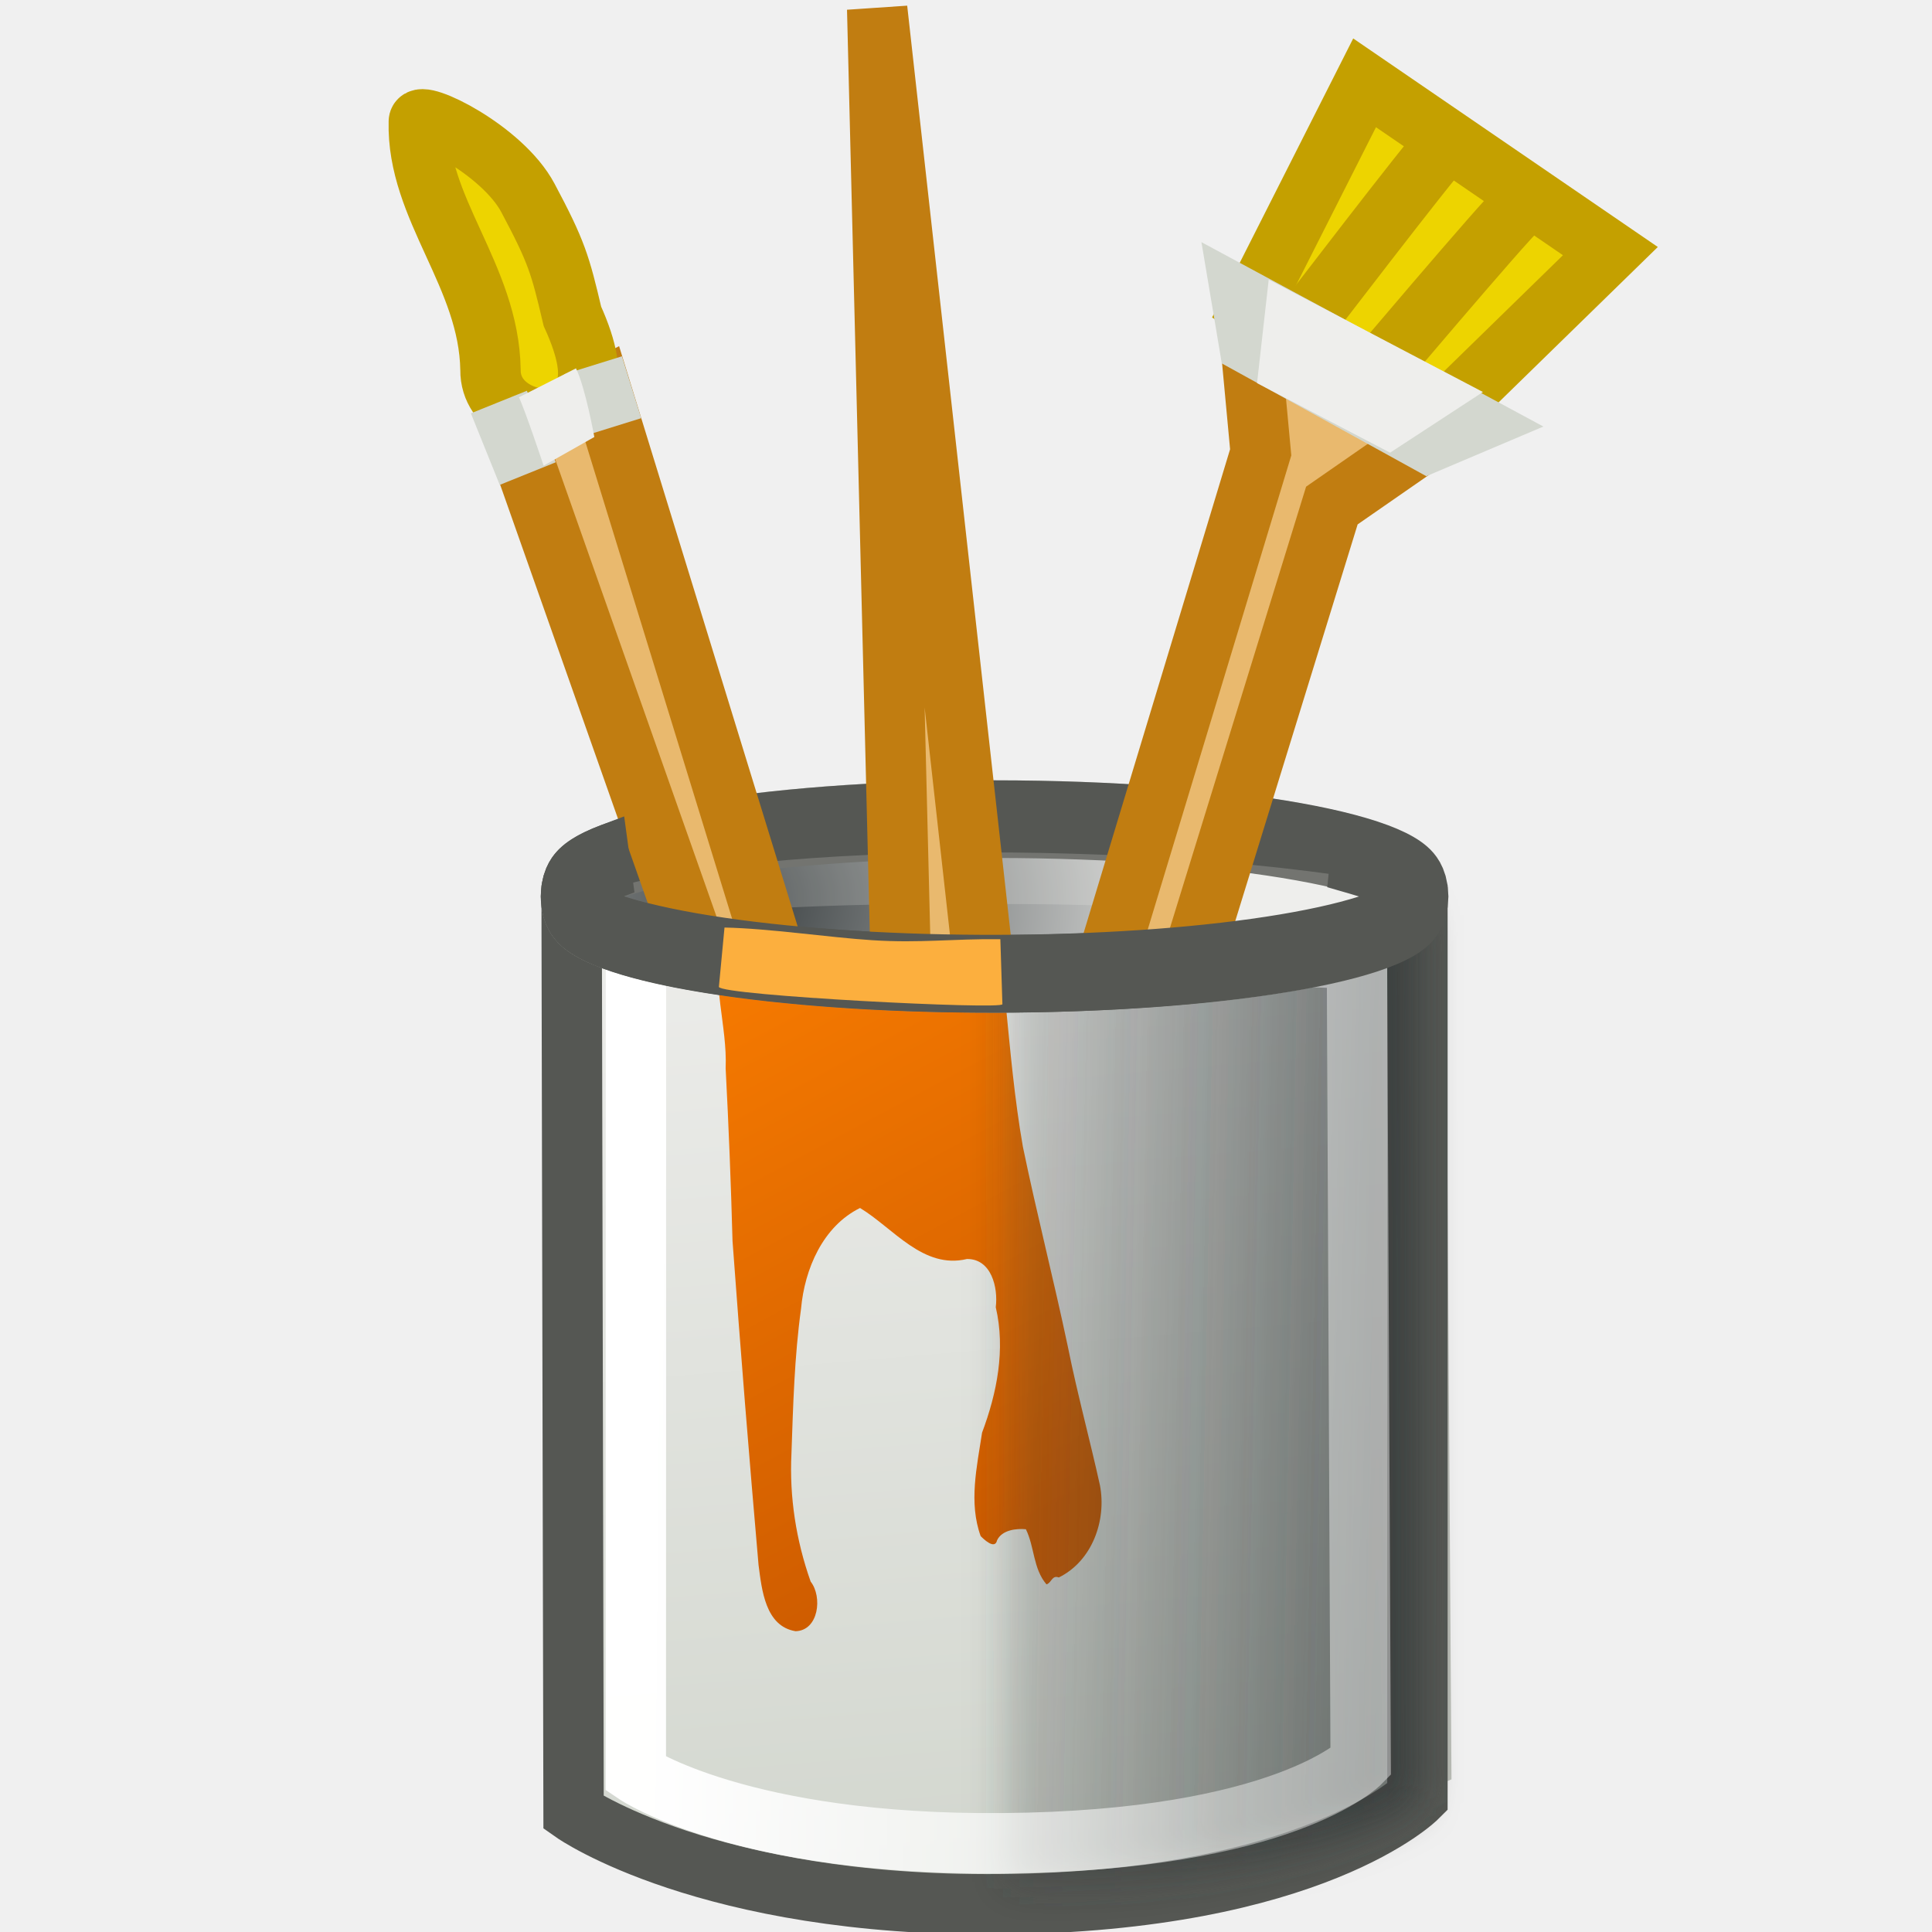
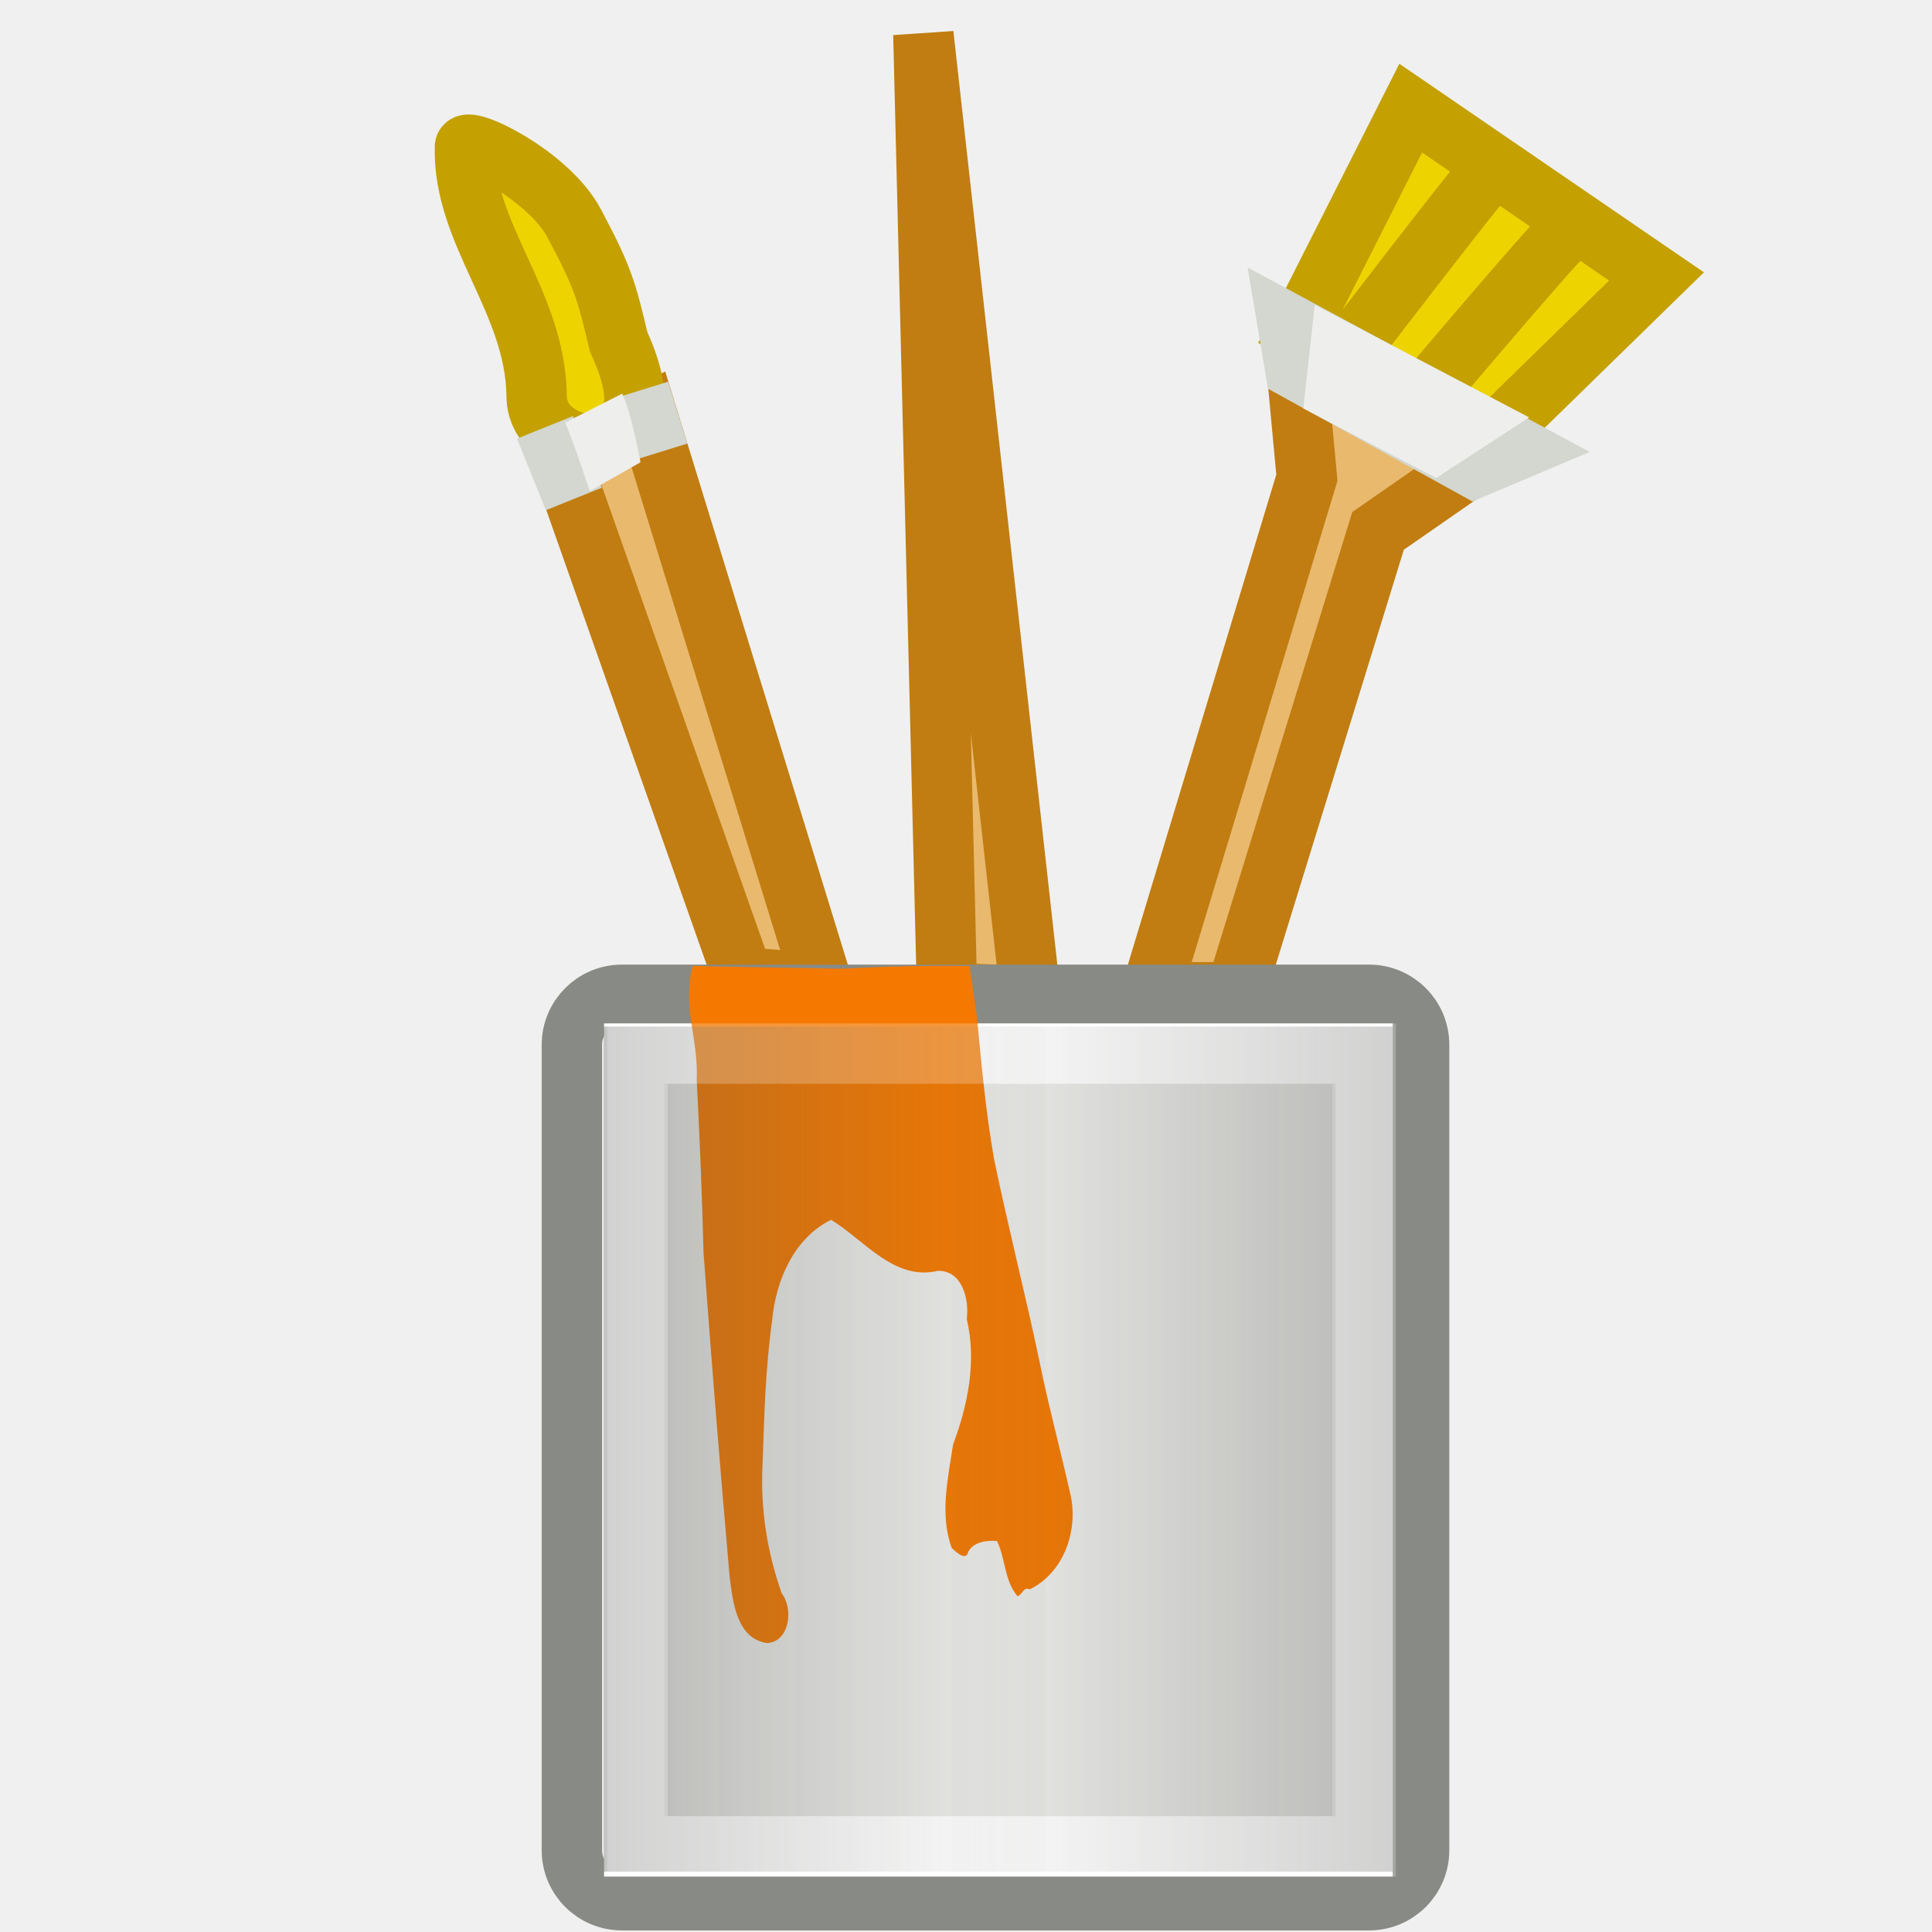
<svg xmlns="http://www.w3.org/2000/svg" xmlns:xlink="http://www.w3.org/1999/xlink" width="32" height="32" id="svg3861" version="1.0">
  <defs id="defs3863">
-     <linearGradient id="linearGradient2420">
-       <stop style="stop-color:#f57900;stop-opacity:1" offset="0" id="stop2422" />
-       <stop style="stop-color:#ce5c00;stop-opacity:1" offset="1" id="stop2424" />
+     <linearGradient id="linearGradient5136">
+       <stop style="stop-color:#555753;stop-opacity:1;" offset="0" id="stop5138" />
+       <stop style="stop-color:#555753;stop-opacity:0;" offset="1" id="stop5140" />
    </linearGradient>
    <linearGradient id="linearGradient4593">
      <stop style="stop-color:#eeeeec;stop-opacity:1" offset="0" id="stop4595" />
      <stop style="stop-color:#d3d7cf;stop-opacity:1" offset="1" id="stop4597" />
    </linearGradient>
    <linearGradient id="linearGradient4585">
      <stop style="stop-color:#2e3436;stop-opacity:1;" offset="0" id="stop4587" />
      <stop style="stop-color:#2e3436;stop-opacity:0;" offset="1" id="stop4589" />
    </linearGradient>
    <linearGradient id="linearGradient4567">
      <stop style="stop-color:#ffffff;stop-opacity:1" offset="0" id="stop4569" />
      <stop style="stop-color:#ffffff;stop-opacity:0.423" offset="1" id="stop4571" />
    </linearGradient>
-     <linearGradient id="linearGradient4545">
-       <stop style="stop-color:#2e3436;stop-opacity:1;" offset="0" id="stop4547" />
-       <stop style="stop-color:#eeeeec;stop-opacity:1" offset="1" id="stop4549" />
-     </linearGradient>
-     <radialGradient xlink:href="#linearGradient4545" id="radialGradient4551" cx="18.298" cy="15.18" fx="18.298" fy="15.18" r="8.899" gradientTransform="matrix(1.186755,3.0216829e-2,-3.5357678e-2,0.5315869,-3.361969,8.370096)" gradientUnits="userSpaceOnUse" />
-     <linearGradient xlink:href="#linearGradient4567" id="linearGradient4573" x1="17.335" y1="29.125" x2="30.293" y2="29.24" gradientUnits="userSpaceOnUse" gradientTransform="matrix(0.726639,0,0,0.7307424,-1.670138,-2.462649)" />
+     <linearGradient xlink:href="#linearGradient4567" id="linearGradient4573" x1="17.335" y1="29.125" x2="30.293" y2="29.24" gradientUnits="userSpaceOnUse" gradientTransform="matrix(0.726639,0,0,0.7307424,-28.06879,-4.834191)" />
    <linearGradient xlink:href="#linearGradient4585" id="linearGradient4591" x1="34.624" y1="29.395" x2="21.457" y2="29.147" gradientUnits="userSpaceOnUse" gradientTransform="matrix(1,0,0,1.005661,-8.620155,-15.13439)" />
-     <linearGradient xlink:href="#linearGradient4593" id="linearGradient4599" x1="15.814" y1="23.194" x2="17.736" y2="46.078" gradientUnits="userSpaceOnUse" gradientTransform="matrix(0.726639,0,0,0.7307424,-1.670138,-2.462649)" />
-     <linearGradient xlink:href="#linearGradient2420" id="linearGradient2426" x1="18.418" y1="26.688" x2="24.952" y2="38.923" gradientUnits="userSpaceOnUse" gradientTransform="matrix(0.726639,0,0,0.7307424,-1.264573,-3.101872)" />
+     <linearGradient xlink:href="#linearGradient4593" id="linearGradient4599" x1="15.814" y1="23.194" x2="17.736" y2="46.078" gradientUnits="userSpaceOnUse" gradientTransform="matrix(0.726639,0,0,0.7307424,25.44383,-2.815384)" />
    <filter id="filter3226" x="-0.11" width="1.219" y="-0.047" height="1.094">
      <feGaussianBlur stdDeviation="0.433" id="feGaussianBlur3228" />
    </filter>
+     <linearGradient xlink:href="#linearGradient5136" id="linearGradient5142" x1="22.803" y1="24" x2="15.173" y2="24" gradientUnits="userSpaceOnUse" gradientTransform="translate(0.2073532,0)" />
+     <linearGradient xlink:href="#linearGradient5136" id="linearGradient5156" gradientUnits="userSpaceOnUse" x1="22.803" y1="24" x2="15.173" y2="24" gradientTransform="translate(-32.86121,-4.6015625e-7)" />
  </defs>
  <g id="layer1">
-     <path id="path4543" d="M 9.531,15.291 L 9.562,29.433 C 9.562,29.433 14.207,30.595 16.617,30.765 C 19.468,30.966 23.539,29.148 23.539,29.148 L 23.446,15.26 L 9.531,15.291 z" style="opacity:1;fill:#2e3436;fill-opacity:1;fill-rule:evenodd;stroke:#babdb6;stroke-width:1;stroke-linecap:square;stroke-linejoin:miter;marker:none;marker-start:none;marker-mid:none;marker-end:none;stroke-miterlimit:29.9;stroke-dasharray:none;stroke-dashoffset:0;stroke-opacity:1;visibility:visible;display:inline;overflow:visible;enable-background:accumulate" />
-     <path style="opacity:1;fill:url(#linearGradient4599);fill-opacity:1;fill-rule:evenodd;stroke:#555753;stroke-width:1;stroke-linecap:square;stroke-linejoin:miter;marker:none;marker-start:none;marker-mid:none;marker-end:none;stroke-miterlimit:29.9;stroke-dasharray:none;stroke-dashoffset:0;stroke-opacity:1;visibility:visible;display:inline;overflow:visible;enable-background:accumulate" d="M 9.469,15.353 L 9.5,30.023 C 9.5,30.023 11.716,31.58 16.555,31.54 C 21.752,31.497 23.477,29.768 23.477,29.768 L 23.477,15.198 L 9.469,15.353 z" id="rect4031" />
-     <path style="opacity:1;fill:url(#linearGradient2426);fill-opacity:1;fill-rule:evenodd;stroke:none;stroke-width:1;stroke-linecap:square;stroke-linejoin:miter;marker:none;marker-start:none;marker-mid:none;marker-end:none;stroke-miterlimit:29.9;stroke-dashoffset:0;stroke-opacity:1;visibility:visible;display:inline;overflow:visible;enable-background:accumulate" d="M 16.538,15.804 C 15.739,15.795 15.21,15.81 14.411,15.85 C 13.666,15.836 12.696,15.593 11.951,15.578 C 11.775,16.281 12.049,16.987 12.019,17.695 C 12.069,18.648 12.107,19.602 12.133,20.556 C 12.264,22.346 12.408,24.135 12.564,25.922 C 12.618,26.33 12.675,26.936 13.177,27.018 C 13.561,27.007 13.625,26.447 13.427,26.196 C 13.186,25.516 13.073,24.795 13.109,24.073 C 13.137,23.272 13.158,22.47 13.268,21.675 C 13.327,21.02 13.628,20.312 14.245,20.008 C 14.798,20.343 15.29,21.027 16.016,20.853 C 16.42,20.849 16.534,21.325 16.493,21.652 C 16.657,22.35 16.513,23.071 16.266,23.73 C 16.181,24.294 16.042,24.888 16.243,25.443 C 16.291,25.491 16.479,25.676 16.515,25.511 C 16.597,25.339 16.838,25.314 16.992,25.329 C 17.137,25.624 17.11,25.981 17.333,26.242 C 17.415,26.22 17.425,26.082 17.537,26.128 C 18.088,25.857 18.33,25.187 18.219,24.603 C 18.051,23.842 17.845,23.089 17.691,22.324 C 17.457,21.21 17.172,20.107 16.942,18.992 C 16.804,18.206 16.734,17.407 16.656,16.613 L 16.538,15.804 z" id="rect4665" />
-     <path style="opacity:0.68;fill:url(#linearGradient4591);fill-opacity:1;fill-rule:evenodd;stroke:none;stroke-width:1;stroke-linecap:square;stroke-linejoin:miter;marker:none;marker-start:none;marker-mid:none;marker-end:none;stroke-miterlimit:29.9;stroke-dasharray:none;stroke-dashoffset:0;stroke-opacity:1;visibility:visible;display:inline;overflow:visible;filter:url(#filter3226);enable-background:accumulate" d="M 16.545,31.162 C 23.342,31.104 26.004,29.195 26.004,29.195 L 26.004,9.127 L 16.519,9.127 C 16.519,9.127 16.545,31.162 16.545,31.162 z" id="path4583" transform="matrix(0.726639,0,0,0.7307424,4.593602,8.496894)" />
-     <path style="opacity:1;fill:#eeeeec;fill-opacity:1;fill-rule:evenodd;stroke:#babdb6;stroke-width:0.935;stroke-linecap:square;stroke-linejoin:miter;marker:none;marker-start:none;marker-mid:none;marker-end:none;stroke-miterlimit:29.9;stroke-dasharray:none;stroke-dashoffset:0;stroke-opacity:1;visibility:visible;display:inline;overflow:visible;enable-background:accumulate" id="path4553" d="M 32.124,16.992 A 8.562,0.93 0 1 1 15,16.992 A 8.562,0.93 0 1 1 32.124,16.992 z" transform="matrix(0.8307358,0,0,1.376764,-3.116118,-8.545728)" />
-     <path style="opacity:0.985;fill:none;fill-opacity:1;fill-rule:evenodd;stroke:url(#linearGradient4573);stroke-width:1;stroke-linecap:square;stroke-linejoin:miter;marker:none;marker-start:none;marker-mid:none;marker-end:none;stroke-miterlimit:29.9;stroke-dasharray:none;stroke-dashoffset:0;stroke-opacity:1;visibility:visible;display:inline;overflow:visible;enable-background:accumulate" d="M 10.534,15.475 L 10.531,29.382 C 10.531,29.382 12.279,30.568 16.615,30.53 C 21.271,30.49 22.537,29.189 22.537,29.189 L 22.475,15.878 L 10.534,15.475 z" id="path4565" />
-     <path style="opacity:1;fill:url(#radialGradient4551);fill-opacity:1;fill-rule:evenodd;stroke:#555753;stroke-width:0.934;stroke-linecap:square;stroke-linejoin:miter;marker:none;marker-start:none;marker-mid:none;marker-end:none;stroke-miterlimit:29.9;stroke-dasharray:none;stroke-dashoffset:0;stroke-opacity:1;visibility:visible;display:inline;overflow:visible;enable-background:accumulate" id="path4027" d="M 32.124,16.992 A 8.562,0.93 0 1 1 15,16.992 A 8.562,0.93 0 1 1 32.124,16.992 z" transform="matrix(0.8325466,0,0,1.376764,-3.143279,-8.545728)" />
-     <path style="opacity:1;fill:#edd400;fill-opacity:1;fill-rule:evenodd;stroke:#c4a000;stroke-width:1;stroke-linecap:square;stroke-linejoin:miter;marker:none;marker-start:none;marker-mid:none;marker-end:none;stroke-miterlimit:29.9;stroke-dashoffset:0;stroke-opacity:1;visibility:visible;display:inline;overflow:visible;enable-background:accumulate" d="M 22.602,1.372 L 26.673,4.159 L 23.685,7.075 L 20.722,5.089 L 22.602,1.372 z" id="rect4678" />
-     <path style="opacity:0.193;fill:#eeeeec;fill-opacity:1;fill-rule:evenodd;stroke:none;stroke-width:0.797;stroke-linecap:square;stroke-linejoin:miter;marker:none;stroke-miterlimit:29.9;stroke-dasharray:none;stroke-dashoffset:0;stroke-opacity:1;visibility:visible;display:inline;overflow:visible;enable-background:accumulate" d="M 22.401,15.258 C 21.106,15.095 18.589,14.973 16.598,14.973 C 14.498,14.944 11.361,15.042 10.729,15.302 C 10.729,15.302 9.722,14.856 9.722,14.856 C 11.946,13.944 19.123,13.859 23.419,14.705 C 23.419,14.705 24.033,14.985 22.401,15.258 z" id="path4557" />
-     <path style="fill:#e9b96e;fill-rule:evenodd;stroke:#c17d11;stroke-width:1px;stroke-linecap:butt;stroke-linejoin:miter;stroke-opacity:1" d="M 8.518,7.188 L 9.952,6.451 L 12.851,15.872 L 11.545,15.769 L 8.518,7.188 z" id="path4672" />
-     <path style="fill:#e9b96e;fill-rule:evenodd;stroke:#c17d11;stroke-width:1px;stroke-linecap:butt;stroke-linejoin:miter;stroke-opacity:1" d="M 14.529,0.149 L 14.921,16.026 L 16.304,16.08 L 14.529,0.149 z" id="path4670" />
-     <path style="fill:#e9b96e;fill-rule:evenodd;stroke:#c17d11;stroke-width:1px;stroke-linecap:butt;stroke-linejoin:miter;stroke-opacity:1" d="M 18.3,16.016 L 20.881,7.492 L 20.69,5.441 L 23.653,7.268 L 22.06,8.373 L 19.702,16.016 L 18.3,16.016 z" id="path4674" />
-     <path style="opacity:1;fill:none;fill-opacity:1;fill-rule:evenodd;stroke:#555753;stroke-width:0.937;stroke-linecap:square;stroke-linejoin:miter;marker:none;marker-start:none;marker-mid:none;marker-end:none;stroke-miterlimit:29.9;stroke-dasharray:none;stroke-dashoffset:0;stroke-opacity:1;visibility:visible;display:inline;overflow:visible;enable-background:accumulate" id="path4676" d="M 30.822,16.499 A 8.562,0.93 0 1 1 15.848,16.589" transform="matrix(0.8271528,0,0,1.376764,-3.06303,-8.545728)" />
-     <path style="opacity:1;fill:#fcaf3e;fill-opacity:1;fill-rule:evenodd;stroke:none;stroke-width:1;stroke-linecap:square;stroke-linejoin:miter;marker:none;marker-start:none;marker-mid:none;marker-end:none;stroke-miterlimit:29.9;stroke-dashoffset:0;stroke-opacity:1;visibility:visible;display:inline;overflow:visible;enable-background:accumulate" d="M 16.569,15.556 C 15.77,15.547 15.249,15.624 14.45,15.573 C 13.707,15.525 12.745,15.378 12,15.363 C 12,15.363 11.907,16.346 11.907,16.346 C 11.942,16.489 16.627,16.729 16.603,16.632 L 16.569,15.556 z" id="path4668" />
-     <path style="fill:none;fill-rule:evenodd;stroke:#c4a000;stroke-width:1px;stroke-linecap:butt;stroke-linejoin:miter;stroke-opacity:1" d="M 23.876,2.461 C 23.749,2.557 21.518,5.473 21.518,5.473" id="path4683" />
-     <path style="fill:none;fill-rule:evenodd;stroke:#c4a000;stroke-width:1px;stroke-linecap:butt;stroke-linejoin:miter;stroke-opacity:1" d="M 25.151,3.454 C 24.96,3.603 22.538,6.467 22.538,6.467" id="path4685" />
-     <path style="opacity:1;fill:#edd400;fill-opacity:1;fill-rule:evenodd;stroke:#d3d7cf;stroke-width:1;stroke-linecap:square;stroke-linejoin:miter;marker:none;marker-start:none;marker-mid:none;marker-end:none;stroke-miterlimit:29.9;stroke-dashoffset:0;stroke-opacity:1;visibility:visible;display:inline;overflow:visible;enable-background:accumulate" d="M 20.562,4.936 L 24.41,7.011 L 23.653,7.332 L 20.69,5.698 L 20.562,4.936 z" id="path4681" />
-     <path style="opacity:1;fill:#edd400;fill-opacity:1;fill-rule:evenodd;stroke:#eeeeec;stroke-width:1;stroke-linecap:square;stroke-linejoin:miter;marker:none;marker-start:none;marker-mid:none;marker-end:none;stroke-miterlimit:29.9;stroke-dashoffset:0;stroke-opacity:1;visibility:visible;display:inline;overflow:visible;enable-background:accumulate" d="M 21.429,5.413 L 23.576,6.54 L 22.996,6.919 L 21.356,6.061 L 21.429,5.413 z" id="path4687" />
-     <path style="fill:#edd400;fill-opacity:1;fill-rule:evenodd;stroke:#c4a000;stroke-width:1;stroke-linecap:square;stroke-linejoin:miter;marker:none;marker-start:none;marker-mid:none;marker-end:none;stroke-miterlimit:29.9;stroke-dashoffset:0;stroke-opacity:1;visibility:visible;display:inline;overflow:visible;enable-background:accumulate" d="M 9.481,5.239 C 10.015,6.415 9.623,6.681 9.266,6.872 C 8.909,7.063 8.116,6.787 8.124,6.124 C 8.099,4.563 6.898,3.454 6.937,2.013 C 6.942,1.81 8.316,2.474 8.744,3.278 C 9.222,4.176 9.278,4.379 9.481,5.239 z" id="path4689" />
-     <path style="fill:none;fill-rule:evenodd;stroke:#d3d7cf;stroke-width:1px;stroke-linecap:butt;stroke-linejoin:miter;stroke-opacity:1" d="M 8.263,6.659 L 8.741,7.844" id="path4692" />
-     <path style="fill:none;fill-rule:evenodd;stroke:#d3d7cf;stroke-width:1px;stroke-linecap:butt;stroke-linejoin:miter;stroke-opacity:1" d="M 9.824,6.05 L 10.143,7.075" id="path4694" />
-     <path style="fill:#eeeeec;fill-opacity:1;fill-rule:evenodd;stroke:none;stroke-width:1px;stroke-linecap:butt;stroke-linejoin:miter;stroke-opacity:1" d="M 9.54,6.101 L 8.595,6.58 C 8.693,6.781 9.004,7.713 9.004,7.713 L 9.844,7.238 C 9.844,7.238 9.697,6.422 9.54,6.101 z" id="path4696" />
+     <path style="opacity:0.985;fill:none;fill-opacity:1;fill-rule:evenodd;stroke:url(#linearGradient4573);stroke-width:1;stroke-linecap:square;stroke-linejoin:miter;marker:none;marker-start:none;marker-mid:none;marker-end:none;stroke-miterlimit:29.9;stroke-dasharray:none;stroke-dashoffset:0;stroke-opacity:1;visibility:visible;display:inline;overflow:visible;enable-background:accumulate" d="M -15.865,13.104 L -15.867,27.01 C -15.867,27.01 -14.119,28.196 -9.784,28.159 C -5.127,28.118 -3.862,26.818 -3.862,26.818 L -3.924,13.507 L -15.865,13.104 z" id="path4565" />
+     <path style="opacity:1;fill:#edd400;fill-opacity:1;fill-rule:evenodd;stroke:#c4a000;stroke-width:1;stroke-linecap:square;stroke-linejoin:miter;marker:none;marker-start:none;marker-mid:none;marker-end:none;stroke-miterlimit:29.9;stroke-dashoffset:0;stroke-opacity:1;visibility:visible;display:inline;overflow:visible;enable-background:accumulate" d="M 23.366,1.791 L 27.437,4.579 L 24.45,7.495 L 21.486,5.508 L 23.366,1.791 z" id="rect4678" />
+     <path style="fill:#e9b96e;fill-rule:evenodd;stroke:#c17d11;stroke-width:1px;stroke-linecap:butt;stroke-linejoin:miter;stroke-opacity:1" d="M 9.282,7.607 L 10.716,6.87 L 13.616,16.291 L 12.309,16.189 L 9.282,7.607 z" id="path4672" />
+     <path style="fill:#e9b96e;fill-rule:evenodd;stroke:#c17d11;stroke-width:1px;stroke-linecap:butt;stroke-linejoin:miter;stroke-opacity:1" d="M 15.294,0.569 L 15.686,16.445 L 17.068,16.499 L 15.294,0.569 z" id="path4670" />
+     <path style="fill:#e9b96e;fill-rule:evenodd;stroke:#c17d11;stroke-width:1px;stroke-linecap:butt;stroke-linejoin:miter;stroke-opacity:1" d="M 19.065,16.435 L 21.646,7.912 L 21.455,5.861 L 24.418,7.687 L 22.825,8.793 L 20.467,16.435 L 19.065,16.435 z" id="path4674" />
+     <path style="fill:none;fill-rule:evenodd;stroke:#c4a000;stroke-width:1px;stroke-linecap:butt;stroke-linejoin:miter;stroke-opacity:1" d="M 24.641,2.881 C 24.513,2.977 22.283,5.893 22.283,5.893" id="path4683" />
+     <path style="fill:none;fill-rule:evenodd;stroke:#c4a000;stroke-width:1px;stroke-linecap:butt;stroke-linejoin:miter;stroke-opacity:1" d="M 25.916,3.874 C 25.724,4.023 23.303,6.886 23.303,6.886" id="path4685" />
+     <path style="opacity:1;fill:#edd400;fill-opacity:1;fill-rule:evenodd;stroke:#d3d7cf;stroke-width:1;stroke-linecap:square;stroke-linejoin:miter;marker:none;marker-start:none;marker-mid:none;marker-end:none;stroke-miterlimit:29.9;stroke-dashoffset:0;stroke-opacity:1;visibility:visible;display:inline;overflow:visible;enable-background:accumulate" d="M 21.327,5.356 L 25.175,7.431 L 24.418,7.751 L 21.455,6.117 L 21.327,5.356 z" id="path4681" />
+     <path style="opacity:1;fill:#edd400;fill-opacity:1;fill-rule:evenodd;stroke:#eeeeec;stroke-width:1;stroke-linecap:square;stroke-linejoin:miter;marker:none;marker-start:none;marker-mid:none;marker-end:none;stroke-miterlimit:29.9;stroke-dashoffset:0;stroke-opacity:1;visibility:visible;display:inline;overflow:visible;enable-background:accumulate" d="M 22.193,5.832 L 24.341,6.96 L 23.76,7.339 L 22.121,6.48 L 22.193,5.832 z" id="path4687" />
+     <path style="fill:#edd400;fill-opacity:1;fill-rule:evenodd;stroke:#c4a000;stroke-width:1;stroke-linecap:square;stroke-linejoin:miter;marker:none;marker-start:none;marker-mid:none;marker-end:none;stroke-miterlimit:29.9;stroke-dashoffset:0;stroke-opacity:1;visibility:visible;display:inline;overflow:visible;enable-background:accumulate" d="M 10.246,5.659 C 10.78,6.835 10.388,7.101 10.031,7.292 C 9.673,7.483 8.88,7.206 8.888,6.543 C 8.864,4.983 7.663,3.874 7.701,2.433 C 7.707,2.23 9.081,2.893 9.509,3.697 C 9.987,4.596 10.042,4.799 10.246,5.659 z" id="path4689" />
+     <path style="fill:none;fill-rule:evenodd;stroke:#d3d7cf;stroke-width:1px;stroke-linecap:butt;stroke-linejoin:miter;stroke-opacity:1" d="M 9.027,7.078 L 9.505,8.264" id="path4692" />
+     <path style="fill:none;fill-rule:evenodd;stroke:#d3d7cf;stroke-width:1px;stroke-linecap:butt;stroke-linejoin:miter;stroke-opacity:1" d="M 10.589,6.47 L 10.907,7.495" id="path4694" />
+     <path style="fill:#eeeeec;fill-opacity:1;fill-rule:evenodd;stroke:none;stroke-width:1px;stroke-linecap:butt;stroke-linejoin:miter;stroke-opacity:1" d="M 10.305,6.52 L 9.359,7 C 9.458,7.201 9.768,8.133 9.768,8.133 L 10.609,7.657 C 10.609,7.657 10.462,6.841 10.305,6.52 z" id="path4696" />
+     <rect style="opacity:1;fill:#eeeeec;fill-opacity:1;stroke:#888a85;stroke-width:1;stroke-linejoin:miter;stroke-miterlimit:4;stroke-dasharray:none;stroke-dashoffset:0;stroke-opacity:1" id="rect4623" width="14.033" height="14.997" x="9.472" y="16.477" rx="0.829" ry="0.829" />
+     <rect style="opacity:1;fill:none;fill-opacity:1;stroke:#ffffff;stroke-width:1;stroke-linejoin:miter;stroke-miterlimit:4;stroke-dasharray:none;stroke-dashoffset:0;stroke-opacity:1" id="rect5158" width="12.063" height="13.131" x="10.505" y="17.451" rx="0" ry="0" />
+     <path style="opacity:1;fill:#f57900;fill-opacity:1;fill-rule:evenodd;stroke:none;stroke-width:1;stroke-linecap:square;stroke-linejoin:miter;marker:none;marker-start:none;marker-mid:none;marker-end:none;stroke-miterlimit:29.9;stroke-dashoffset:0;stroke-opacity:1;visibility:visible;display:inline;overflow:visible;enable-background:accumulate" d="M 16.059,16 C 15.259,15.991 14.73,16.006 13.931,16.045 C 13.186,16.031 12.216,16.015 11.472,16 C 11.296,16.703 11.57,17.182 11.54,17.89 C 11.59,18.844 11.628,19.797 11.653,20.752 C 11.784,22.541 11.928,24.33 12.085,26.118 C 12.139,26.526 12.195,27.132 12.698,27.214 C 13.081,27.203 13.145,26.643 12.948,26.392 C 12.707,25.711 12.593,24.991 12.63,24.268 C 12.657,23.468 12.678,22.665 12.789,21.871 C 12.848,21.216 13.148,20.507 13.765,20.204 C 14.318,20.539 14.811,21.223 15.536,21.048 C 15.941,21.044 16.054,21.521 16.013,21.848 C 16.178,22.546 16.033,23.266 15.786,23.926 C 15.701,24.49 15.562,25.083 15.763,25.638 C 15.812,25.686 16,25.871 16.036,25.707 C 16.117,25.535 16.358,25.509 16.513,25.524 C 16.658,25.819 16.631,26.177 16.853,26.438 C 16.936,26.416 16.946,26.277 17.058,26.324 C 17.608,26.053 17.851,25.383 17.74,24.799 C 17.571,24.038 17.365,23.284 17.211,22.52 C 16.977,21.405 16.692,20.302 16.463,19.188 C 16.325,18.401 16.254,17.603 16.177,16.809 L 16.059,16 z" id="rect4665" />
+     <rect style="opacity:0.348;fill:url(#linearGradient5142);fill-opacity:1;stroke:none;stroke-width:1;stroke-linejoin:miter;stroke-miterlimit:4;stroke-dasharray:none;stroke-dashoffset:0;stroke-opacity:1" id="rect5134" width="7.308" height="13.997" x="15.76" y="17.003" rx="0" ry="0" />
+     <rect style="opacity:0.348;fill:url(#linearGradient5156);fill-opacity:1;stroke:none;stroke-width:1;stroke-linejoin:miter;stroke-miterlimit:4;stroke-dasharray:none;stroke-dashoffset:0;stroke-opacity:1" id="rect5154" width="7.308" height="13.997" x="-17.308" y="17.003" rx="0" ry="0" transform="scale(-1,1)" />
+     <rect style="opacity:0.229;fill:none;fill-opacity:1;stroke:#ffffff;stroke-width:1;stroke-linejoin:miter;stroke-miterlimit:4;stroke-dasharray:none;stroke-dashoffset:0;stroke-opacity:1" id="rect5160" width="12.063" height="13.131" x="10.557" y="17.451" rx="0" ry="0" />
  </g>
</svg>
